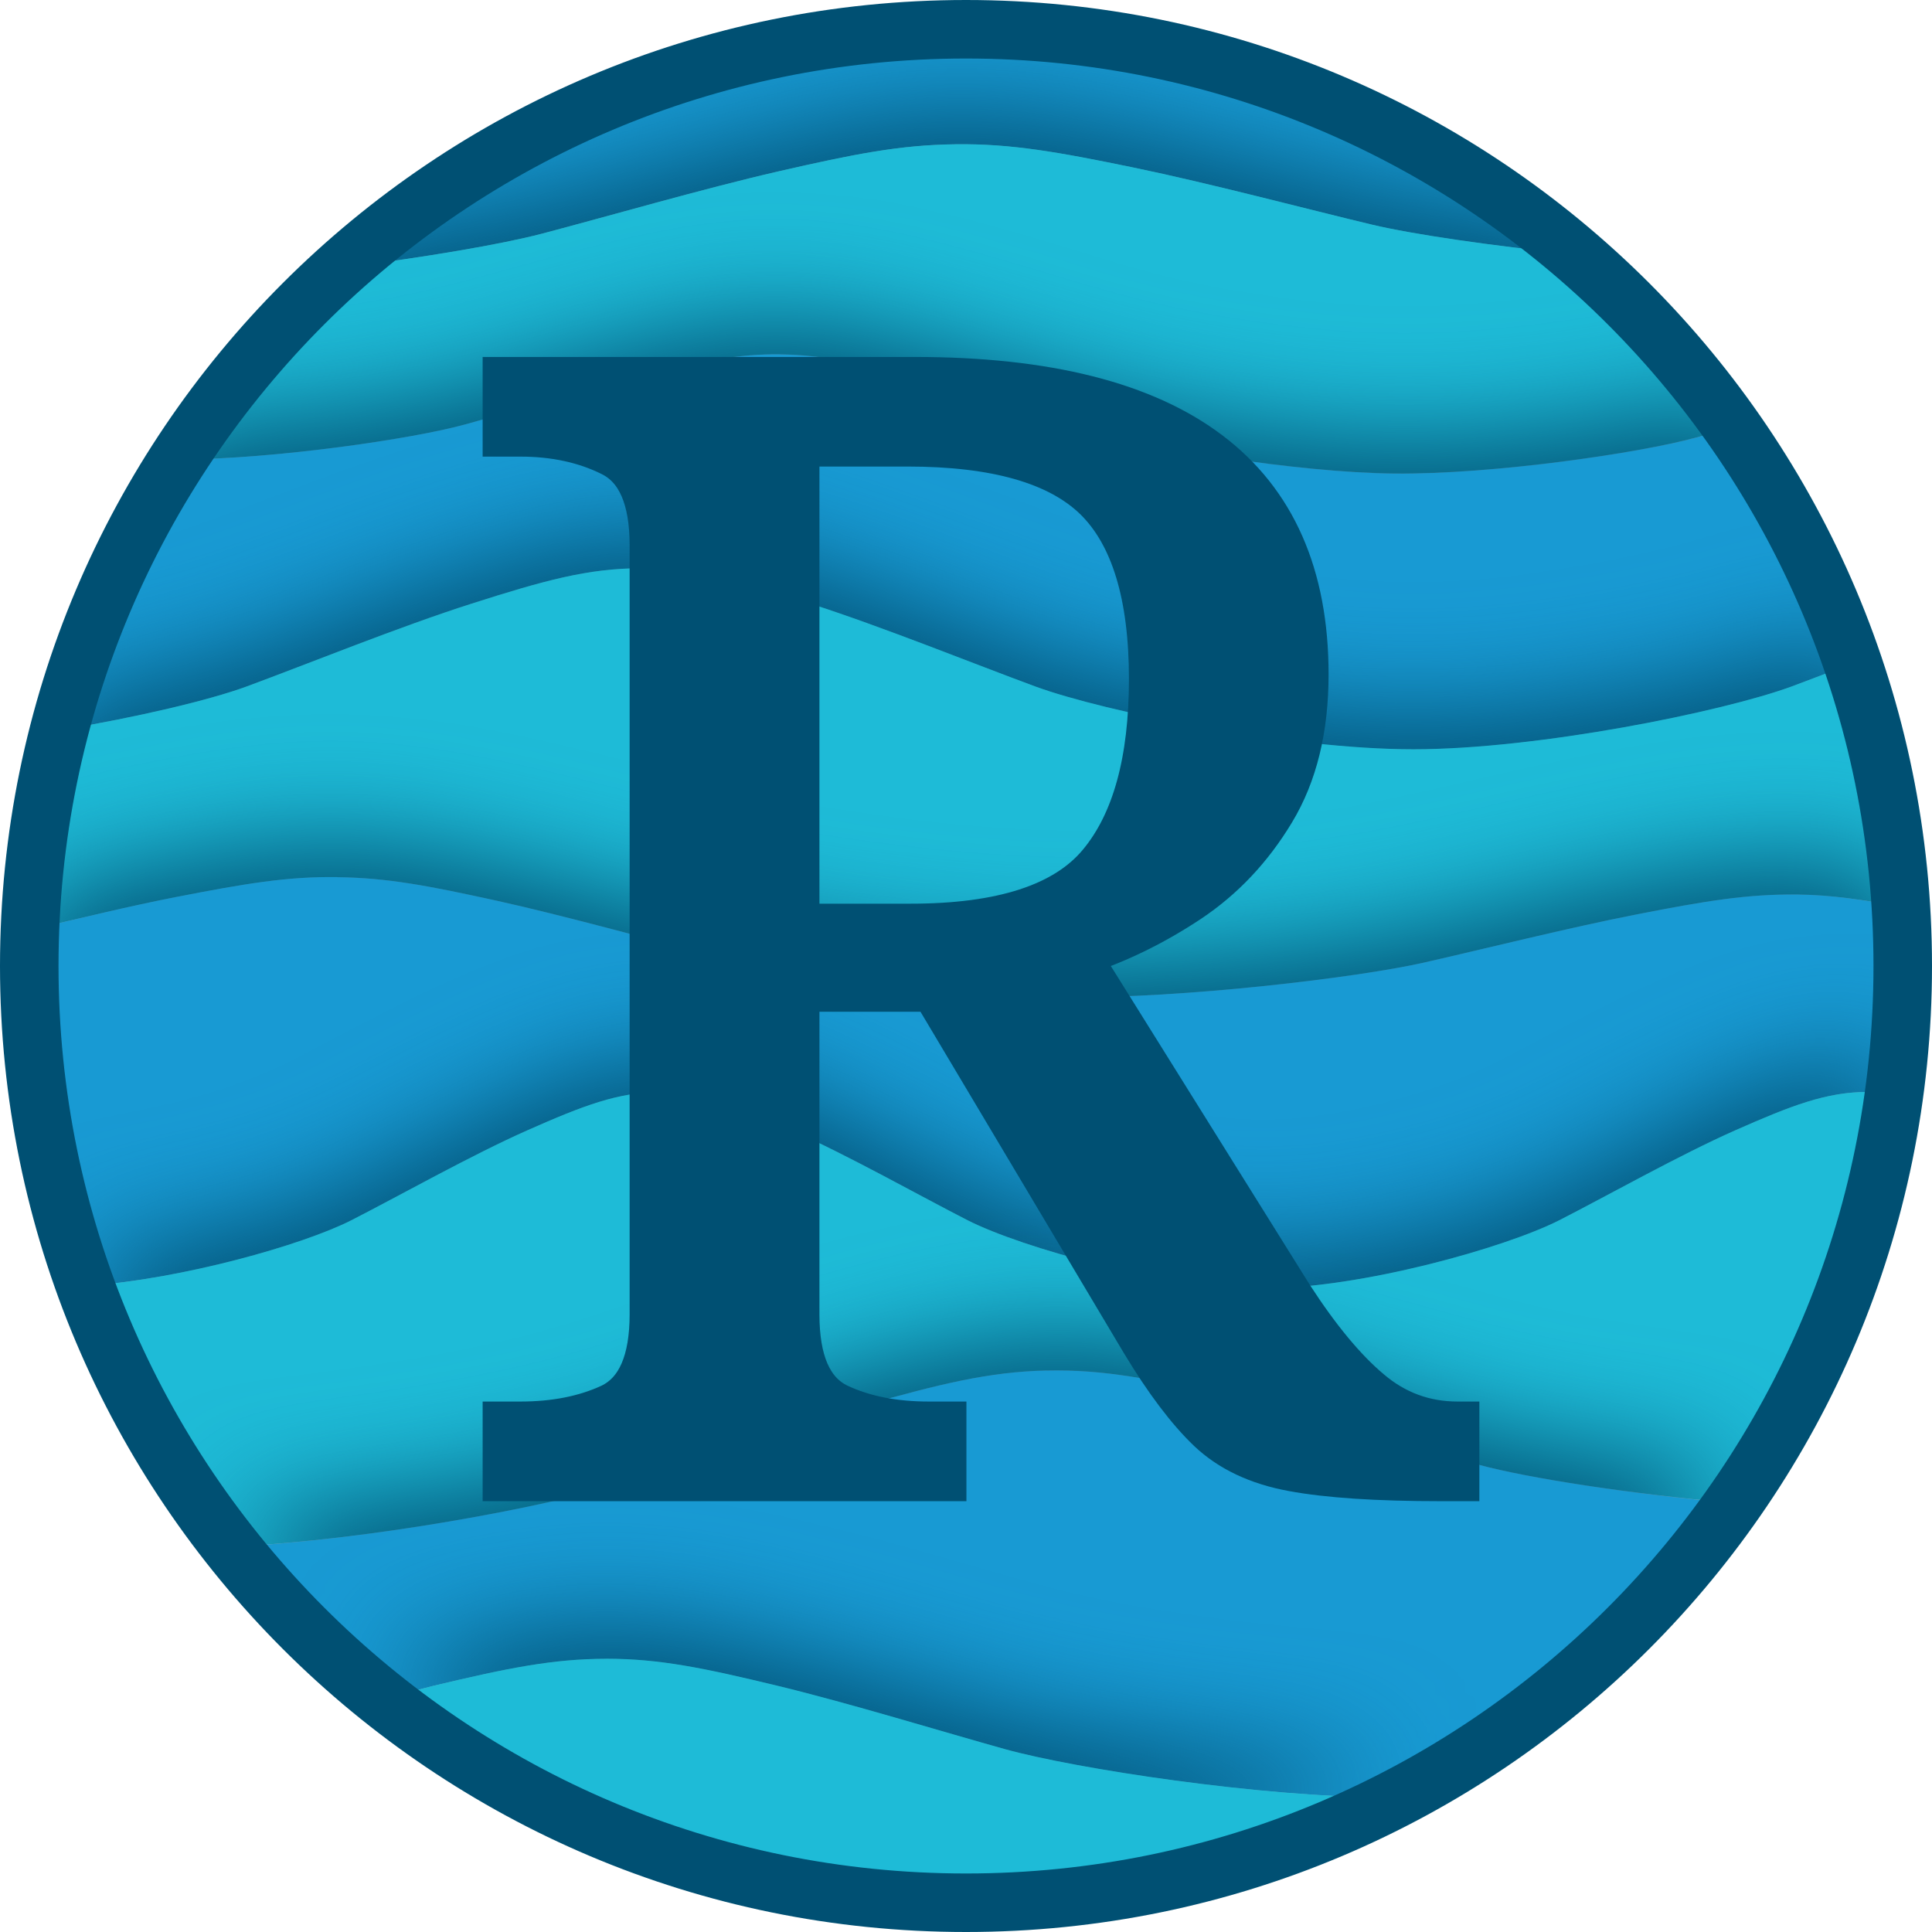
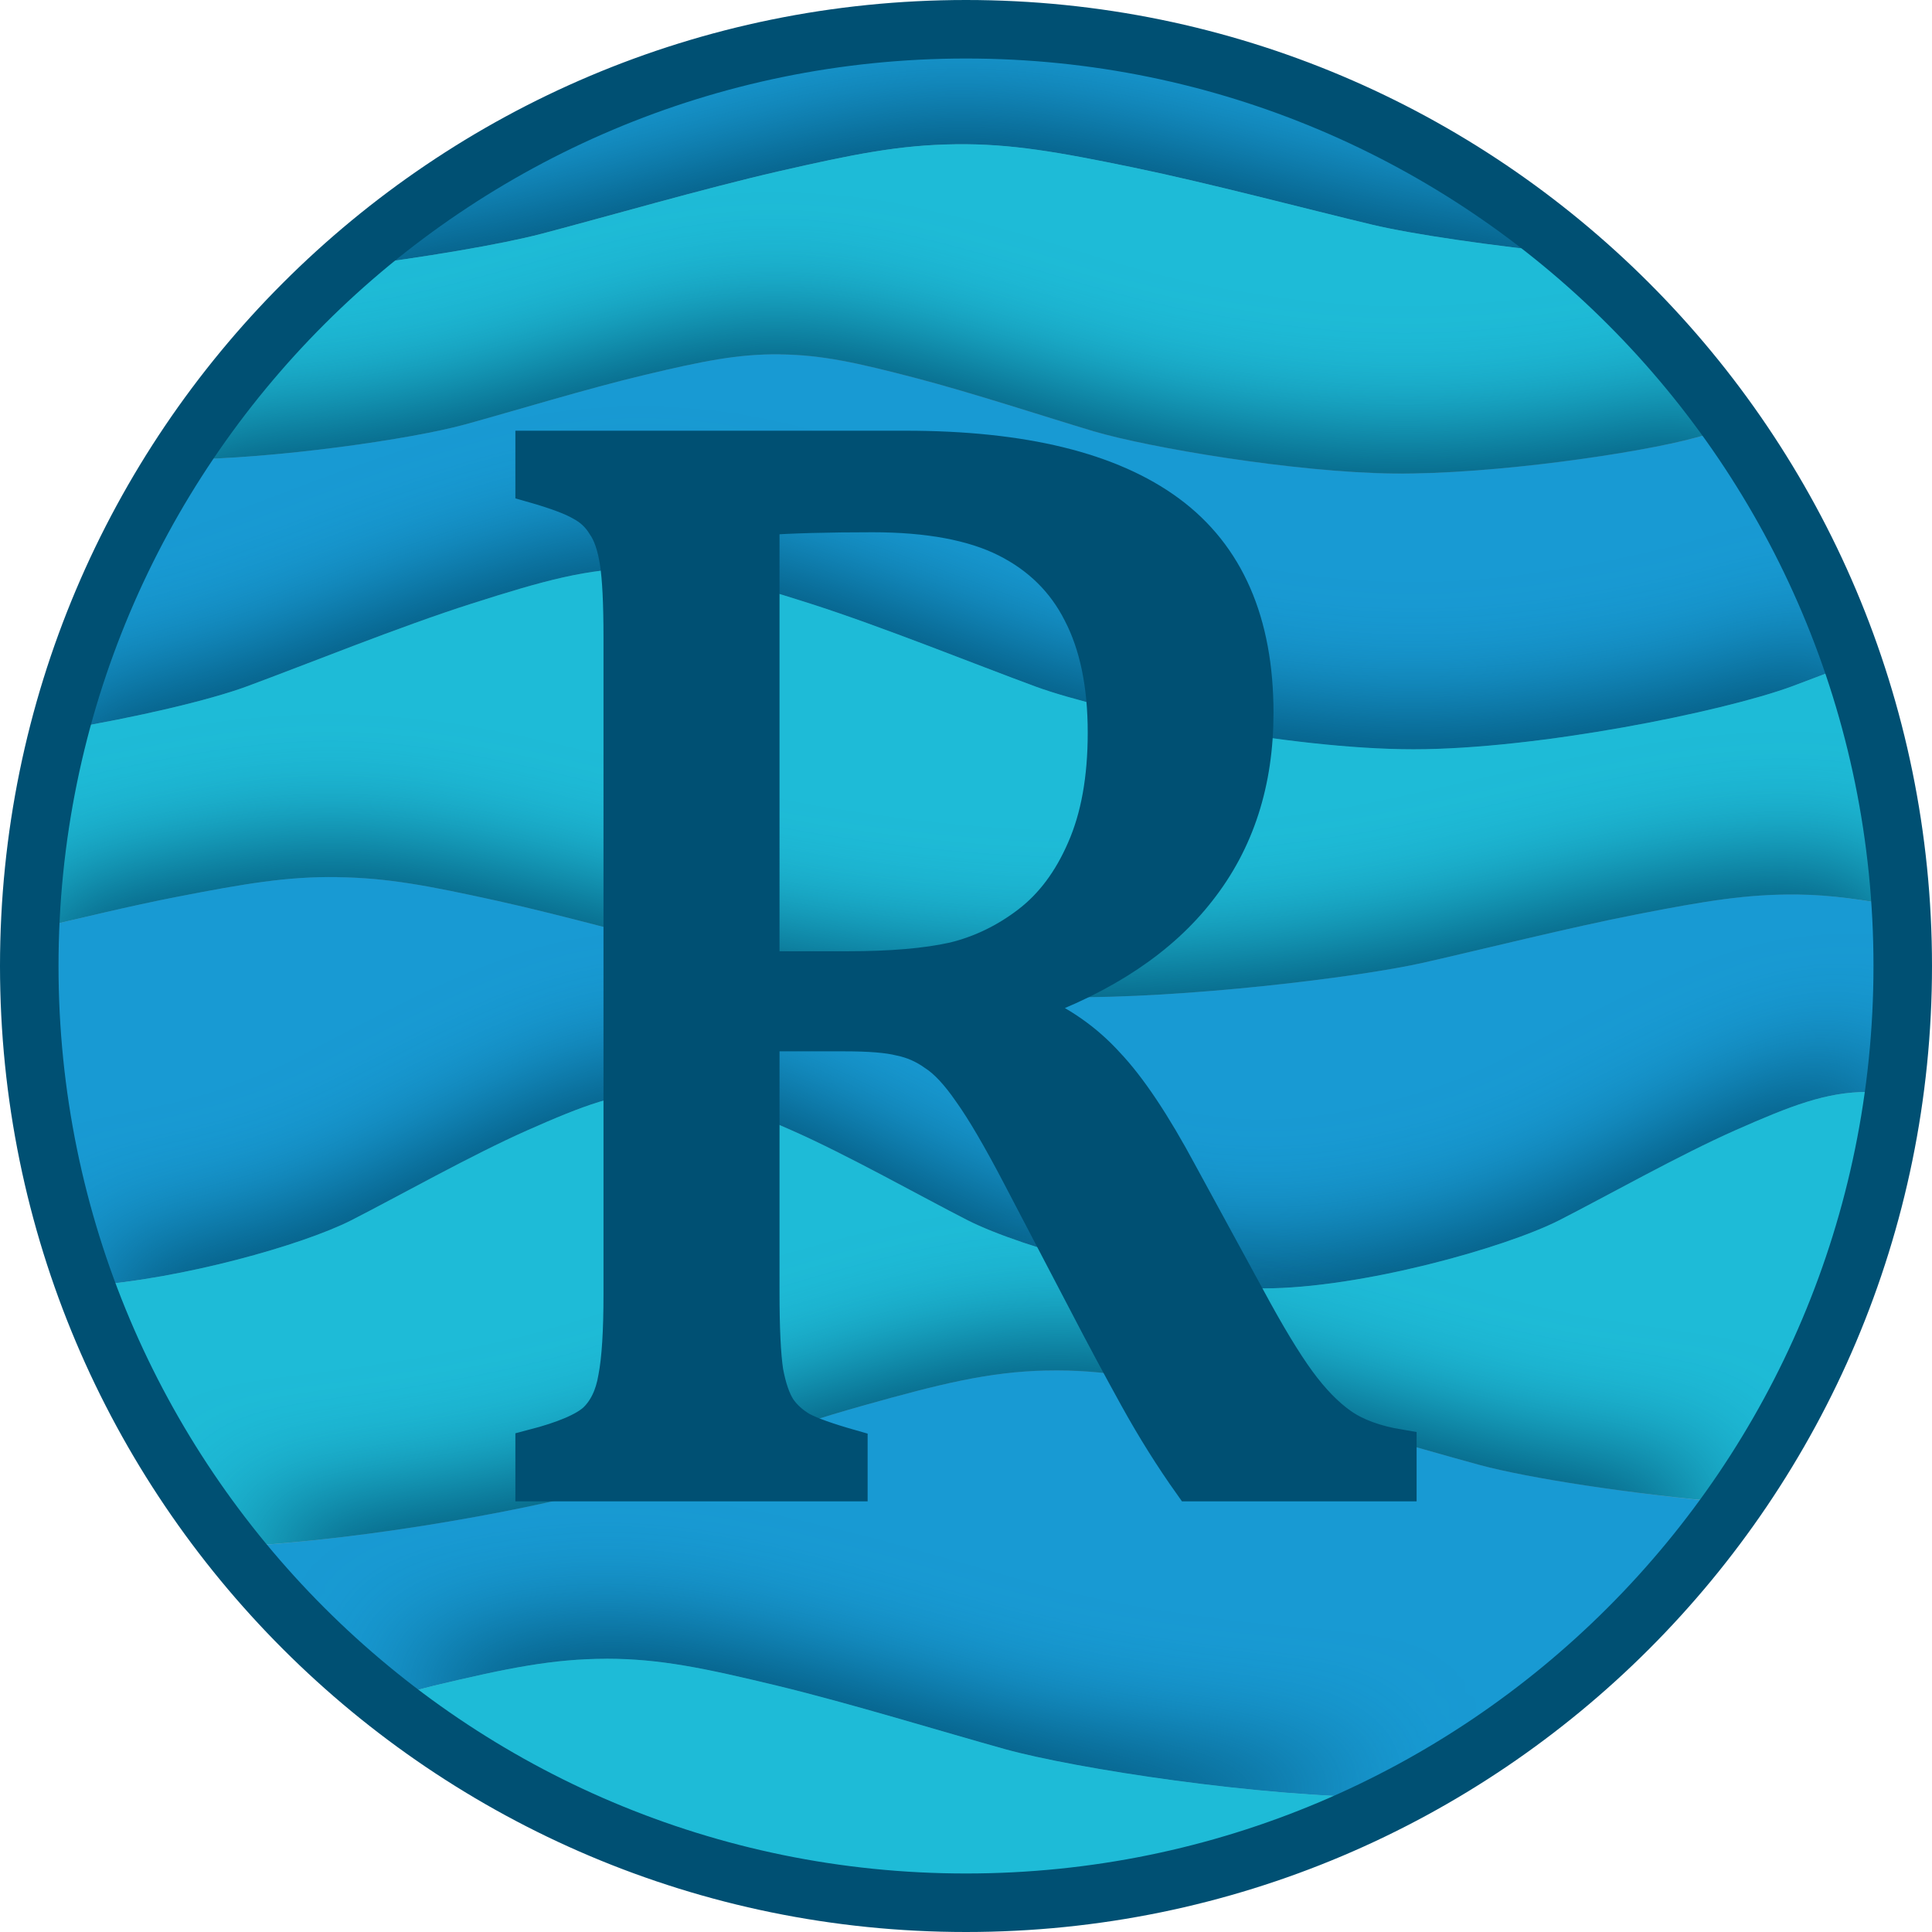
<svg xmlns="http://www.w3.org/2000/svg" xmlns:xlink="http://www.w3.org/1999/xlink" width="39.688mm" height="39.688mm" viewBox="0 0 39.688 39.688" version="1.1" id="svg1" xml:space="preserve">
  <defs id="defs1">
    <linearGradient id="swatch7">
      <stop style="stop-color:#000000;stop-opacity:1;" offset="0" id="stop7" />
    </linearGradient>
    <linearGradient id="linearGradient1">
      <stop style="stop-color:#ffffff;stop-opacity:1;" offset="0" id="stop1" />
      <stop style="stop-color:#ffffff;stop-opacity:0;" offset="1" id="stop2" />
    </linearGradient>
    <linearGradient xlink:href="#linearGradient1" id="linearGradient2" x1="114.633" y1="109.027" x2="116.328" y2="109.027" gradientUnits="userSpaceOnUse" />
    <filter style="color-interpolation-filters:sRGB" id="filter11" x="-0.088" y="-0.414" width="1.175" height="1.827">
      <feGaussianBlur stdDeviation="1.164" id="feGaussianBlur11" />
    </filter>
    <filter style="color-interpolation-filters:sRGB" id="filter12" x="-0.076" y="-0.345" width="1.152" height="1.69">
      <feGaussianBlur stdDeviation="1.164" id="feGaussianBlur12" />
    </filter>
    <filter style="color-interpolation-filters:sRGB" id="filter13" x="-0.073" y="-0.317" width="1.146" height="1.635">
      <feGaussianBlur stdDeviation="1.164" id="feGaussianBlur13" />
    </filter>
    <filter style="color-interpolation-filters:sRGB" id="filter14" x="-0.073" y="-0.331" width="1.145" height="1.662">
      <feGaussianBlur stdDeviation="1.164" id="feGaussianBlur14" />
    </filter>
    <filter style="color-interpolation-filters:sRGB" id="filter15" x="-0.075" y="-0.3" width="1.151" height="1.599">
      <feGaussianBlur stdDeviation="1.164" id="feGaussianBlur15" />
    </filter>
    <filter style="color-interpolation-filters:sRGB" id="filter16" x="-0.091" y="-0.319" width="1.182" height="1.638">
      <feGaussianBlur stdDeviation="1.164" id="feGaussianBlur16" />
    </filter>
    <filter style="color-interpolation-filters:sRGB" id="filter17" x="-0.135" y="-0.558" width="1.27" height="2.116">
      <feGaussianBlur stdDeviation="1.164" id="feGaussianBlur17" />
    </filter>
    <clipPath clipPathUnits="userSpaceOnUse" id="clipPath17">
      <ellipse style="display:inline;fill:none;stroke:#005073;stroke-width:1.2;stroke-linecap:round;stroke-linejoin:round;stroke-dasharray:none" id="ellipse18" cx="133.697" cy="111.72" rx="19.211" ry="19.211" />
    </clipPath>
    <clipPath clipPathUnits="userSpaceOnUse" id="clipPath18">
      <ellipse style="display:inline;fill:none;stroke:#005073;stroke-width:1.2;stroke-linecap:round;stroke-linejoin:round;stroke-dasharray:none" id="ellipse19" cx="133.697" cy="111.72" rx="19.211" ry="19.211" />
    </clipPath>
    <clipPath clipPathUnits="userSpaceOnUse" id="clipPath19">
      <ellipse style="display:inline;fill:none;stroke:#005073;stroke-width:1.2;stroke-linecap:round;stroke-linejoin:round;stroke-dasharray:none" id="ellipse20" cx="133.697" cy="111.72" rx="19.211" ry="19.211" />
    </clipPath>
    <clipPath clipPathUnits="userSpaceOnUse" id="clipPath20">
      <ellipse style="display:inline;fill:none;stroke:#005073;stroke-width:1.2;stroke-linecap:round;stroke-linejoin:round;stroke-dasharray:none" id="ellipse21" cx="133.697" cy="111.72" rx="19.211" ry="19.211" />
    </clipPath>
    <clipPath clipPathUnits="userSpaceOnUse" id="clipPath21">
      <ellipse style="display:inline;fill:none;stroke:#005073;stroke-width:1.2;stroke-linecap:round;stroke-linejoin:round;stroke-dasharray:none" id="ellipse22" cx="133.697" cy="111.72" rx="19.211" ry="19.211" />
    </clipPath>
    <clipPath clipPathUnits="userSpaceOnUse" id="clipPath22">
      <ellipse style="display:inline;fill:none;stroke:#005073;stroke-width:1.2;stroke-linecap:round;stroke-linejoin:round;stroke-dasharray:none" id="ellipse23" cx="133.697" cy="111.72" rx="19.211" ry="19.211" />
    </clipPath>
    <clipPath clipPathUnits="userSpaceOnUse" id="clipPath23">
      <ellipse style="display:inline;fill:none;stroke:#005073;stroke-width:1.2;stroke-linecap:round;stroke-linejoin:round;stroke-dasharray:none" id="ellipse24" cx="133.697" cy="111.72" rx="19.211" ry="19.211" />
    </clipPath>
  </defs>
  <g id="layer1" style="display:inline;stroke:#107dac;stroke-opacity:1" transform="translate(-113.886,-91.90956)">
    <path id="path2" style="display:inline;fill:#189ad3;fill-opacity:1;stroke:none;stroke-width:0.3;stroke-dasharray:none;stroke-opacity:1" d="m 133.73,92.512 a 19.243,19.243 0 0 0 -12.793,4.894 c 1.687,-0.21 3.256,-0.479 4.076,-0.694 1.314,-0.346 3.318,-0.926 4.853,-1.279 1.554,-0.356 2.506,-0.546 3.649,-0.559 1.143,-0.013 2.102,0.158 3.662,0.48 1.547,0.32 3.563,0.854 4.889,1.171 0.836,0.199 2.445,0.435 4.164,0.608 a 19.243,19.243 0 0 0 -12.5,-4.621 z" />
    <path id="path3" style="display:inline;fill:#005073;fill-opacity:1;stroke:none;stroke-width:0.3;stroke-dasharray:none;stroke-opacity:1;filter:url(#filter11)" d="m 133.482,94.268 c -1.141,0.013 -2.092,0.202 -3.643,0.558 -1.532,0.353 -3.533,0.932 -4.845,1.277 -0.818,0.214 -2.385,0.483 -4.069,0.693 a 19.211,19.211 0 0 0 -3.389,3.94 c 2.023,-0.019 4.801,-0.425 5.884,-0.722 1.002,-0.275 2.522,-0.74 3.695,-1.018 1.179,-0.28 1.902,-0.43 2.766,-0.42 0.864,0.009 1.59,0.174 2.763,0.479 1.166,0.303 2.679,0.801 3.669,1.097 1.135,0.336 4.134,0.845 6.164,0.867 2.037,0.021 5.046,-0.423 6.187,-0.736 0.202,-0.055 0.509,-0.136 0.746,-0.204 a 19.211,19.211 0 0 0 -3.235,-3.556 c -1.717,-0.173 -3.323,-0.409 -4.157,-0.607 -1.324,-0.316 -3.336,-0.849 -4.881,-1.169 -1.557,-0.322 -2.515,-0.492 -3.656,-0.479 z" clip-path="url(#clipPath23)" transform="matrix(1.001663,0,0,1.001663,-0.189418,-0.1528662)" />
    <path id="path2-1" style="display:inline;fill:#1ebbd7;fill-opacity:1;stroke:none;stroke-width:0.3;stroke-dasharray:none;stroke-opacity:1" d="m 133.515,94.873 c -1.143,0.013 -2.095,0.203 -3.649,0.559 -1.535,0.354 -3.539,0.934 -4.853,1.279 -0.82,0.215 -2.389,0.484 -4.076,0.694 a 19.243,19.243 0 0 0 -3.394,3.947 c 2.027,-0.019 4.809,-0.426 5.894,-0.724 1.004,-0.276 2.526,-0.741 3.701,-1.02 1.181,-0.281 1.906,-0.431 2.771,-0.421 0.865,0.009 1.593,0.174 2.768,0.48 1.168,0.304 2.683,0.802 3.675,1.099 1.137,0.337 4.141,0.847 6.175,0.868 2.04,0.021 5.055,-0.424 6.198,-0.737 0.203,-0.056 0.51,-0.136 0.747,-0.204 a 19.243,19.243 0 0 0 -3.241,-3.562 c -1.72,-0.173 -3.329,-0.409 -4.164,-0.608 -1.326,-0.317 -3.342,-0.851 -4.889,-1.171 -1.56,-0.322 -2.519,-0.493 -3.662,-0.48 z" />
    <path id="path6" style="display:inline;fill:#005073;fill-opacity:1;stroke:none;stroke-width:0.3;stroke-dasharray:none;stroke-opacity:1;filter:url(#filter12)" d="m 129.882,98.576 c -0.864,-0.009 -1.587,0.14 -2.766,0.42 -1.173,0.278 -2.692,0.743 -3.695,1.018 -1.083,0.297 -3.861,0.704 -5.884,0.722 a 19.211,19.211 0 0 0 -2.395,5.543 c 1.572,-0.266 3.026,-0.609 3.792,-0.89 1.248,-0.461 3.151,-1.233 4.62,-1.701 1.475,-0.471 2.382,-0.725 3.467,-0.726 1.091,-6.3e-4 1.995,0.254 3.477,0.726 1.463,0.468 3.372,1.24 4.62,1.701 1.425,0.522 5.201,1.288 7.755,1.287 2.547,-6.3e-4 6.326,-0.766 7.751,-1.287 0.351,-0.129 0.82,-0.312 1.248,-0.476 a 19.211,19.211 0 0 0 -2.46,-4.833 c -0.237,0.068 -0.544,0.148 -0.746,0.204 -1.141,0.312 -4.151,0.757 -6.187,0.736 -2.03,-0.021 -5.03,-0.531 -6.164,-0.867 -0.99,-0.296 -2.502,-0.794 -3.669,-1.097 -1.173,-0.306 -1.899,-0.471 -2.763,-0.479 z" clip-path="url(#clipPath22)" transform="matrix(1.001663,0,0,1.001663,-0.189418,-0.1528662)" />
    <path id="path2-8" style="display:inline;fill:#189ad3;fill-opacity:1;stroke:none;stroke-width:0.3;stroke-dasharray:none;stroke-opacity:1" d="m 129.909,99.189 c -0.865,-0.009 -1.59,0.14 -2.771,0.421 -1.175,0.278 -2.697,0.744 -3.701,1.02 -1.085,0.298 -3.867,0.705 -5.894,0.724 a 19.243,19.243 0 0 0 -2.399,5.552 c 1.575,-0.266 3.031,-0.61 3.799,-0.891 1.25,-0.461 3.156,-1.235 4.628,-1.704 1.478,-0.472 2.386,-0.726 3.472,-0.727 1.093,-6.3e-4 1.998,0.255 3.482,0.727 1.465,0.469 3.377,1.242 4.628,1.704 1.427,0.523 5.21,1.29 7.767,1.289 2.551,-6.3e-4 6.337,-0.767 7.764,-1.289 0.351,-0.129 0.822,-0.312 1.25,-0.477 a 19.243,19.243 0 0 0 -2.464,-4.841 c -0.237,0.068 -0.545,0.148 -0.747,0.204 -1.143,0.313 -4.158,0.758 -6.198,0.737 -2.034,-0.021 -5.038,-0.532 -6.175,-0.868 -0.992,-0.297 -2.506,-0.795 -3.675,-1.099 -1.175,-0.306 -1.902,-0.471 -2.768,-0.48 z" />
    <path id="path7" style="display:inline;fill:#005073;fill-opacity:1;stroke:none;stroke-width:0.3;stroke-dasharray:none;stroke-opacity:1;filter:url(#filter13)" d="m 127.025,102.963 c -1.084,6.3e-4 -1.991,0.254 -3.467,0.726 -1.469,0.468 -3.372,1.24 -4.62,1.701 -0.767,0.281 -2.222,0.624 -3.796,0.89 a 19.211,19.211 0 0 0 -0.603,4.095 c 1.001,-0.237 2.024,-0.487 2.965,-0.67 1.406,-0.273 2.266,-0.42 3.294,-0.407 1.028,0.012 1.878,0.176 3.271,0.483 1.381,0.304 3.17,0.803 4.343,1.1 1.343,0.337 4.906,0.851 7.315,0.88 2.415,0.029 5.988,-0.401 7.344,-0.706 1.192,-0.269 3.002,-0.724 4.395,-0.995 1.4,-0.273 2.263,-0.417 3.291,-0.404 0.69,0.008 1.359,0.11 2.108,0.253 a 19.211,19.211 0 0 0 -0.994,-4.991 c -0.427,0.164 -0.895,0.344 -1.245,0.473 -1.425,0.521 -5.204,1.287 -7.751,1.287 -2.554,6.4e-4 -6.33,-0.765 -7.755,-1.287 -1.248,-0.461 -3.157,-1.233 -4.62,-1.701 -1.482,-0.471 -2.386,-0.726 -3.477,-0.726 z" clip-path="url(#clipPath21)" transform="matrix(1.001663,0,0,1.001663,-0.189418,-0.1528662)" />
    <path id="path5" style="display:inline;fill:#1ebbd7;fill-opacity:1;stroke:none;stroke-width:0.3;stroke-dasharray:none;stroke-opacity:1" d="m 127.046,103.583 c -1.086,6.3e-4 -1.995,0.255 -3.473,0.727 -1.472,0.469 -3.377,1.242 -4.628,1.704 -0.769,0.281 -2.226,0.625 -3.802,0.891 a 19.243,19.243 0 0 0 -0.604,4.101 c 1.003,-0.237 2.028,-0.488 2.97,-0.671 1.408,-0.274 2.27,-0.421 3.3,-0.408 1.029,0.012 1.881,0.177 3.277,0.483 1.383,0.305 3.176,0.804 4.35,1.102 1.345,0.337 4.914,0.853 7.327,0.881 2.419,0.029 5.998,-0.402 7.356,-0.707 1.194,-0.269 3.007,-0.725 4.403,-0.997 1.402,-0.274 2.267,-0.417 3.296,-0.405 0.691,0.008 1.361,0.111 2.112,0.253 a 19.243,19.243 0 0 0 -0.995,-4.999 c -0.428,0.164 -0.896,0.345 -1.247,0.474 -1.427,0.522 -5.213,1.289 -7.764,1.289 -2.558,6.4e-4 -6.34,-0.767 -7.767,-1.289 -1.25,-0.461 -3.163,-1.235 -4.628,-1.704 -1.484,-0.472 -2.39,-0.728 -3.482,-0.727 z" />
    <path id="path8" style="display:inline;fill:#005073;fill-opacity:1;stroke:none;stroke-width:0.3;stroke-dasharray:none;stroke-opacity:1;filter:url(#filter14)" d="m 120.798,109.297 c -1.028,-0.013 -1.888,0.134 -3.294,0.407 -0.941,0.183 -1.964,0.433 -2.965,0.67 a 19.211,19.211 0 0 0 -0.05,0.745 19.211,19.211 0 0 0 1.206,6.561 c 1.939,-0.143 4.393,-0.835 5.396,-1.343 0.977,-0.499 2.463,-1.338 3.61,-1.845 1.154,-0.511 1.869,-0.784 2.714,-0.785 0.851,0 1.557,0.274 2.711,0.785 1.147,0.507 2.633,1.346 3.61,1.845 1.116,0.565 4.068,1.395 6.067,1.395 1.992,-6.4e-4 4.944,-0.83 6.06,-1.395 0.977,-0.499 2.463,-1.338 3.61,-1.845 1.154,-0.511 1.869,-0.787 2.714,-0.788 0.183,0 0.358,0.02 0.534,0.046 a 19.211,19.211 0 0 0 0.189,-2.63 19.211,19.211 0 0 0 -0.044,-1.212 c -0.749,-0.142 -1.418,-0.245 -2.108,-0.253 -1.028,-0.013 -1.891,0.131 -3.291,0.404 -1.393,0.271 -3.204,0.726 -4.395,0.995 -1.356,0.305 -4.929,0.735 -7.344,0.706 -2.409,-0.029 -5.972,-0.543 -7.315,-0.88 -1.173,-0.297 -2.962,-0.796 -4.343,-1.1 -1.393,-0.306 -2.244,-0.471 -3.271,-0.483 z" clip-path="url(#clipPath20)" transform="matrix(1.001663,0,0,1.001663,-0.189418,-0.1528662)" />
    <path id="path2-19" style="display:inline;fill:#189ad3;fill-opacity:1;stroke:none;stroke-width:0.3;stroke-dasharray:none;stroke-opacity:1" d="m 120.81,109.927 c -1.029,-0.013 -1.891,0.134 -3.3,0.408 -0.942,0.183 -1.967,0.434 -2.97,0.671 a 19.243,19.243 0 0 0 -0.051,0.747 19.243,19.243 0 0 0 1.208,6.571 c 1.942,-0.143 4.401,-0.837 5.405,-1.345 0.979,-0.5 2.467,-1.34 3.616,-1.848 1.156,-0.512 1.872,-0.785 2.719,-0.786 0.853,0 1.56,0.274 2.715,0.786 1.149,0.508 2.637,1.348 3.616,1.848 1.118,0.566 4.075,1.398 6.077,1.398 1.996,-6.4e-4 4.952,-0.831 6.07,-1.398 0.979,-0.5 2.467,-1.34 3.616,-1.848 1.156,-0.512 1.872,-0.789 2.719,-0.789 0.184,0 0.359,0.02 0.535,0.046 a 19.243,19.243 0 0 0 0.189,-2.635 19.243,19.243 0 0 0 -0.044,-1.214 c -0.751,-0.143 -1.42,-0.245 -2.112,-0.253 -1.029,-0.013 -1.894,0.131 -3.296,0.405 -1.396,0.272 -3.209,0.727 -4.403,0.997 -1.358,0.305 -4.937,0.736 -7.356,0.707 -2.413,-0.029 -5.982,-0.544 -7.327,-0.881 -1.175,-0.298 -2.967,-0.797 -4.35,-1.102 -1.396,-0.307 -2.247,-0.471 -3.277,-0.483 z" />
    <path id="path9" style="display:inline;fill:#005073;fill-opacity:1;stroke:none;stroke-width:0.3;stroke-dasharray:none;stroke-opacity:1;filter:url(#filter15)" d="m 152.184,113.704 c -0.845,6.4e-4 -1.56,0.277 -2.714,0.788 -1.147,0.508 -2.633,1.347 -3.61,1.845 -1.116,0.566 -4.068,1.395 -6.06,1.396 -1.999,0 -4.951,-0.831 -6.067,-1.396 -0.977,-0.499 -2.463,-1.338 -3.61,-1.845 -1.154,-0.511 -1.86,-0.785 -2.711,-0.785 -0.845,6.4e-4 -1.56,0.274 -2.714,0.785 -1.148,0.508 -2.633,1.347 -3.61,1.845 -1.002,0.508 -3.457,1.2 -5.396,1.343 a 19.211,19.211 0 0 0 2.981,5.349 c 2.755,-0.135 6.433,-0.818 7.885,-1.281 1.356,-0.435 3.425,-1.162 5.014,-1.609 1.601,-0.45 2.591,-0.696 3.77,-0.722 1.185,-0.027 2.182,0.174 3.809,0.552 1.608,0.375 3.699,1.009 5.073,1.382 1.004,0.271 3.076,0.591 5.164,0.781 a 19.211,19.211 0 0 0 3.33,-8.383 c -0.176,-0.025 -0.351,-0.045 -0.534,-0.045 z" clip-path="url(#clipPath19)" transform="matrix(1.001663,0,0,1.001663,-0.189418,-0.1528662)" />
    <path id="path2-0" style="display:inline;fill:#1ebbd7;fill-opacity:1;stroke:none;stroke-width:0.3;stroke-dasharray:none;stroke-opacity:1" d="m 152.248,114.341 c -0.846,6.4e-4 -1.563,0.278 -2.719,0.789 -1.149,0.509 -2.637,1.349 -3.616,1.848 -1.118,0.566 -4.075,1.397 -6.07,1.398 -2.002,0 -4.959,-0.832 -6.077,-1.398 -0.979,-0.5 -2.467,-1.341 -3.616,-1.848 -1.156,-0.512 -1.863,-0.786 -2.715,-0.786 -0.846,6.4e-4 -1.563,0.274 -2.719,0.786 -1.149,0.509 -2.637,1.349 -3.616,1.848 -1.004,0.509 -3.463,1.202 -5.405,1.345 a 19.243,19.243 0 0 0 2.986,5.358 c 2.759,-0.136 6.444,-0.819 7.898,-1.283 1.358,-0.436 3.431,-1.164 5.023,-1.612 1.604,-0.451 2.595,-0.697 3.776,-0.724 1.187,-0.028 2.186,0.174 3.815,0.553 1.61,0.376 3.705,1.01 5.081,1.385 1.006,0.272 3.081,0.592 5.173,0.783 a 19.243,19.243 0 0 0 3.335,-8.397 c -0.176,-0.025 -0.351,-0.045 -0.535,-0.045 z" />
    <path id="path10" style="display:inline;fill:#005073;fill-opacity:1;stroke:none;stroke-width:0.3;stroke-dasharray:none;stroke-opacity:1;filter:url(#filter16)" d="m 135.343,119.417 c -1.179,0.027 -2.168,0.273 -3.77,0.722 -1.589,0.447 -3.659,1.174 -5.014,1.609 -1.451,0.463 -5.13,1.145 -7.885,1.281 a 19.211,19.211 0 0 0 3.128,3.123 c 0.347,-0.092 0.683,-0.2 1,-0.276 1.501,-0.358 2.422,-0.546 3.519,-0.548 1.103,6.3e-4 2.018,0.194 3.512,0.555 1.475,0.357 3.398,0.948 4.666,1.3 1.438,0.399 5.251,0.986 7.836,0.988 0.038,3e-5 0.09,-0.006 0.131,-0.006 a 19.211,19.211 0 0 0 6.924,-6.032 c -2.088,-0.19 -4.16,-0.51 -5.164,-0.781 -1.374,-0.374 -3.465,-1.007 -5.073,-1.382 -1.627,-0.378 -2.624,-0.579 -3.809,-0.552 z" clip-path="url(#clipPath18)" transform="matrix(1.001663,0,0,1.001663,-0.189418,-0.1528662)" />
    <path id="path2-02" style="display:inline;fill:#189ad3;fill-opacity:1;stroke:none;stroke-width:0.3;stroke-dasharray:none;stroke-opacity:1" d="m 135.379,120.064 c -1.181,0.027 -2.172,0.273 -3.776,0.724 -1.592,0.447 -3.665,1.176 -5.023,1.612 -1.454,0.463 -5.139,1.147 -7.898,1.283 a 19.243,19.243 0 0 0 3.133,3.128 c 0.347,-0.092 0.685,-0.201 1.002,-0.276 1.503,-0.359 2.426,-0.547 3.525,-0.549 1.105,6.3e-4 2.021,0.194 3.518,0.556 1.478,0.358 3.404,0.95 4.674,1.302 1.44,0.4 5.26,0.988 7.849,0.99 0.038,3e-5 0.09,-0.006 0.131,-0.006 a 19.243,19.243 0 0 0 6.935,-6.042 c -2.091,-0.19 -4.167,-0.511 -5.173,-0.783 -1.377,-0.374 -3.471,-1.009 -5.081,-1.385 -1.629,-0.379 -2.628,-0.58 -3.815,-0.553 z" />
    <path id="path11" style="display:inline;fill:#005073;fill-opacity:1;stroke:none;stroke-width:0.3;stroke-dasharray:none;stroke-opacity:1;filter:url(#filter17)" d="m 126.321,125.327 c -1.097,0.003 -2.018,0.19 -3.519,0.548 -0.317,0.076 -0.654,0.184 -1,0.276 a 19.211,19.211 0 0 0 11.896,4.18 19.211,19.211 0 0 0 8.768,-2.167 c -0.038,2.4e-4 -0.091,0.006 -0.131,0.006 -2.585,-0.002 -6.398,-0.589 -7.836,-0.988 -1.267,-0.352 -3.19,-0.943 -4.666,-1.3 -1.494,-0.361 -2.409,-0.554 -3.512,-0.555 z" clip-path="url(#clipPath17)" transform="matrix(1.001663,0,0,1.001663,-0.189418,-0.1528662)" />
    <path id="path2-5" style="display:inline;fill:#1ebbd7;fill-opacity:1;stroke:none;stroke-width:0.3;stroke-dasharray:none;stroke-opacity:1" d="m 126.342,125.984 c -1.099,0.003 -2.022,0.19 -3.525,0.549 -0.318,0.076 -0.655,0.184 -1.002,0.276 a 19.243,19.243 0 0 0 11.915,4.187 19.243,19.243 0 0 0 8.782,-2.171 c -0.038,2.4e-4 -0.091,0.006 -0.131,0.006 -2.589,-0.002 -6.409,-0.59 -7.849,-0.99 -1.269,-0.353 -3.196,-0.945 -4.674,-1.302 -1.497,-0.361 -2.413,-0.555 -3.518,-0.556 z" />
  </g>
-   <text xml:space="preserve" style="font-size:31.803px;font-family:'JetBrainsMono Nerd Font';-inkscape-font-specification:'JetBrainsMono Nerd Font';text-align:start;writing-mode:lr-tb;direction:ltr;text-anchor:start;display:inline;fill:#005073;fill-opacity:1;stroke:#005073;stroke-width:0.711;stroke-opacity:1" x="9.105" y="30.365" id="text1" transform="scale(0.9961299,1.003885)">
-     <tspan id="tspan1" style="font-style:normal;font-variant:normal;font-weight:normal;font-stretch:normal;font-size:31.803px;font-family:Cambria;-inkscape-font-specification:Cambria;fill:#005073;fill-opacity:1;stroke:#005073;stroke-width:0.711;stroke-opacity:1" x="9.105" y="30.365">R</tspan>
-   </text>
  <ellipse style="display:inline;fill:none;stroke:#005073;stroke-width:1.202;stroke-linecap:round;stroke-linejoin:round;stroke-dasharray:none" id="path4" cx="19.844" cy="19.844" rx="19.243" ry="19.243" />
+   <path style="font-size:31.803px;font-family:Cambria;-inkscape-font-specification:Cambria;fill:#005073;stroke:#005073;stroke-width:0.711" d="m 15.72,21.157 v 5.28 q 0,1.118 0.078,1.631 0.093,0.497 0.264,0.761 0.171,0.248 0.466,0.419 0.295,0.155 1.009,0.357 v 0.761 h -6.553 v -0.761 q 0.963,-0.248 1.289,-0.544 0.326,-0.311 0.419,-0.87 0.109,-0.559 0.109,-1.708 V 13.051 q 0,-1.071 -0.078,-1.553 -0.078,-0.497 -0.264,-0.761 -0.171,-0.28 -0.466,-0.435 -0.295,-0.171 -1.009,-0.373 V 9.169 h 7.687 q 3.634,0 5.435,1.32 1.801,1.32 1.801,4.1 0,2.127 -1.18,3.618 -1.165,1.491 -3.509,2.329 v 0.124 q 0.947,0.388 1.615,1.118 0.683,0.714 1.506,2.236 l 1.398,2.547 q 0.606,1.118 1.04,1.708 0.435,0.59 0.885,0.901 0.45,0.311 1.196,0.435 v 0.761 h -4.301 q -0.59,-0.823 -1.118,-1.77 -0.528,-0.947 -1.04,-1.926 l -1.367,-2.593 q -0.621,-1.18 -1.025,-1.739 -0.388,-0.559 -0.73,-0.776 -0.326,-0.233 -0.714,-0.311 -0.373,-0.093 -1.134,-0.093 z m 0,-10.56 v 9.224 h 1.755 q 1.351,0 2.19,-0.186 0.839,-0.202 1.553,-0.745 0.714,-0.544 1.134,-1.506 0.435,-0.978 0.435,-2.391 0,-1.475 -0.512,-2.454 -0.497,-0.978 -1.522,-1.491 -1.025,-0.512 -2.764,-0.512 -1.398,0 -2.267,0.062 z" id="text2" transform="scale(0.9961299,1.003885)" aria-label="R" />
</svg>
